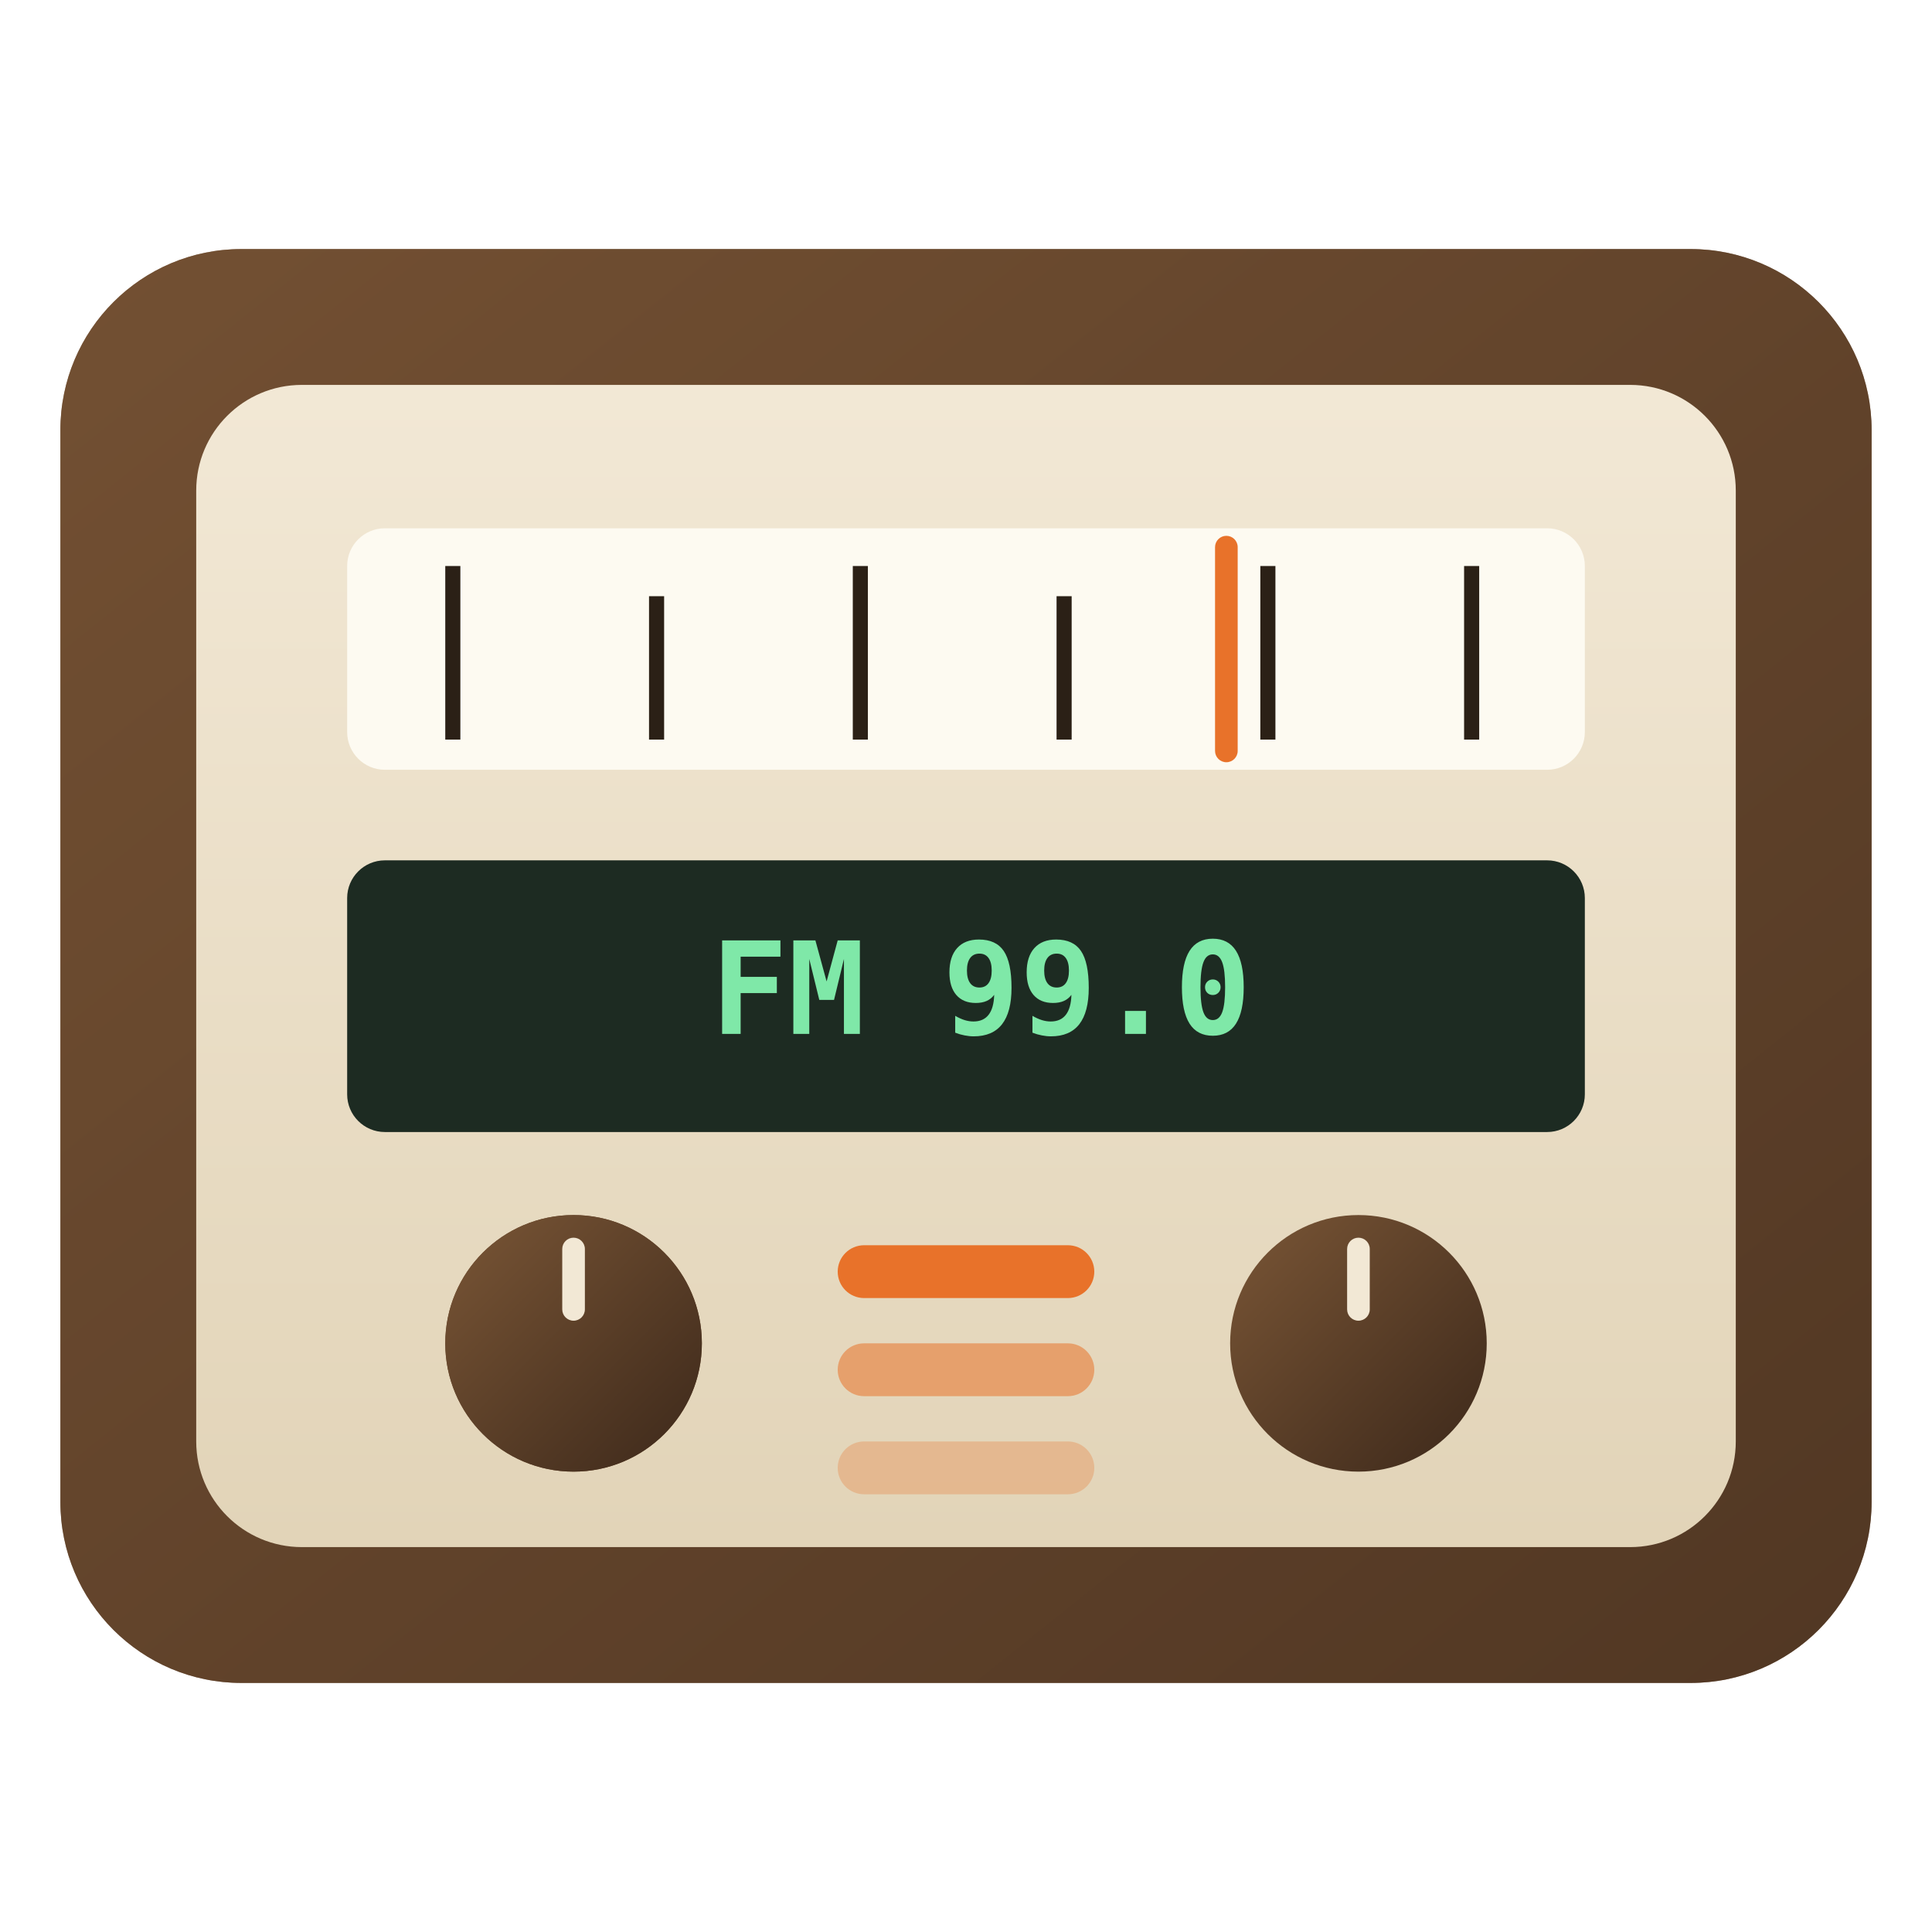
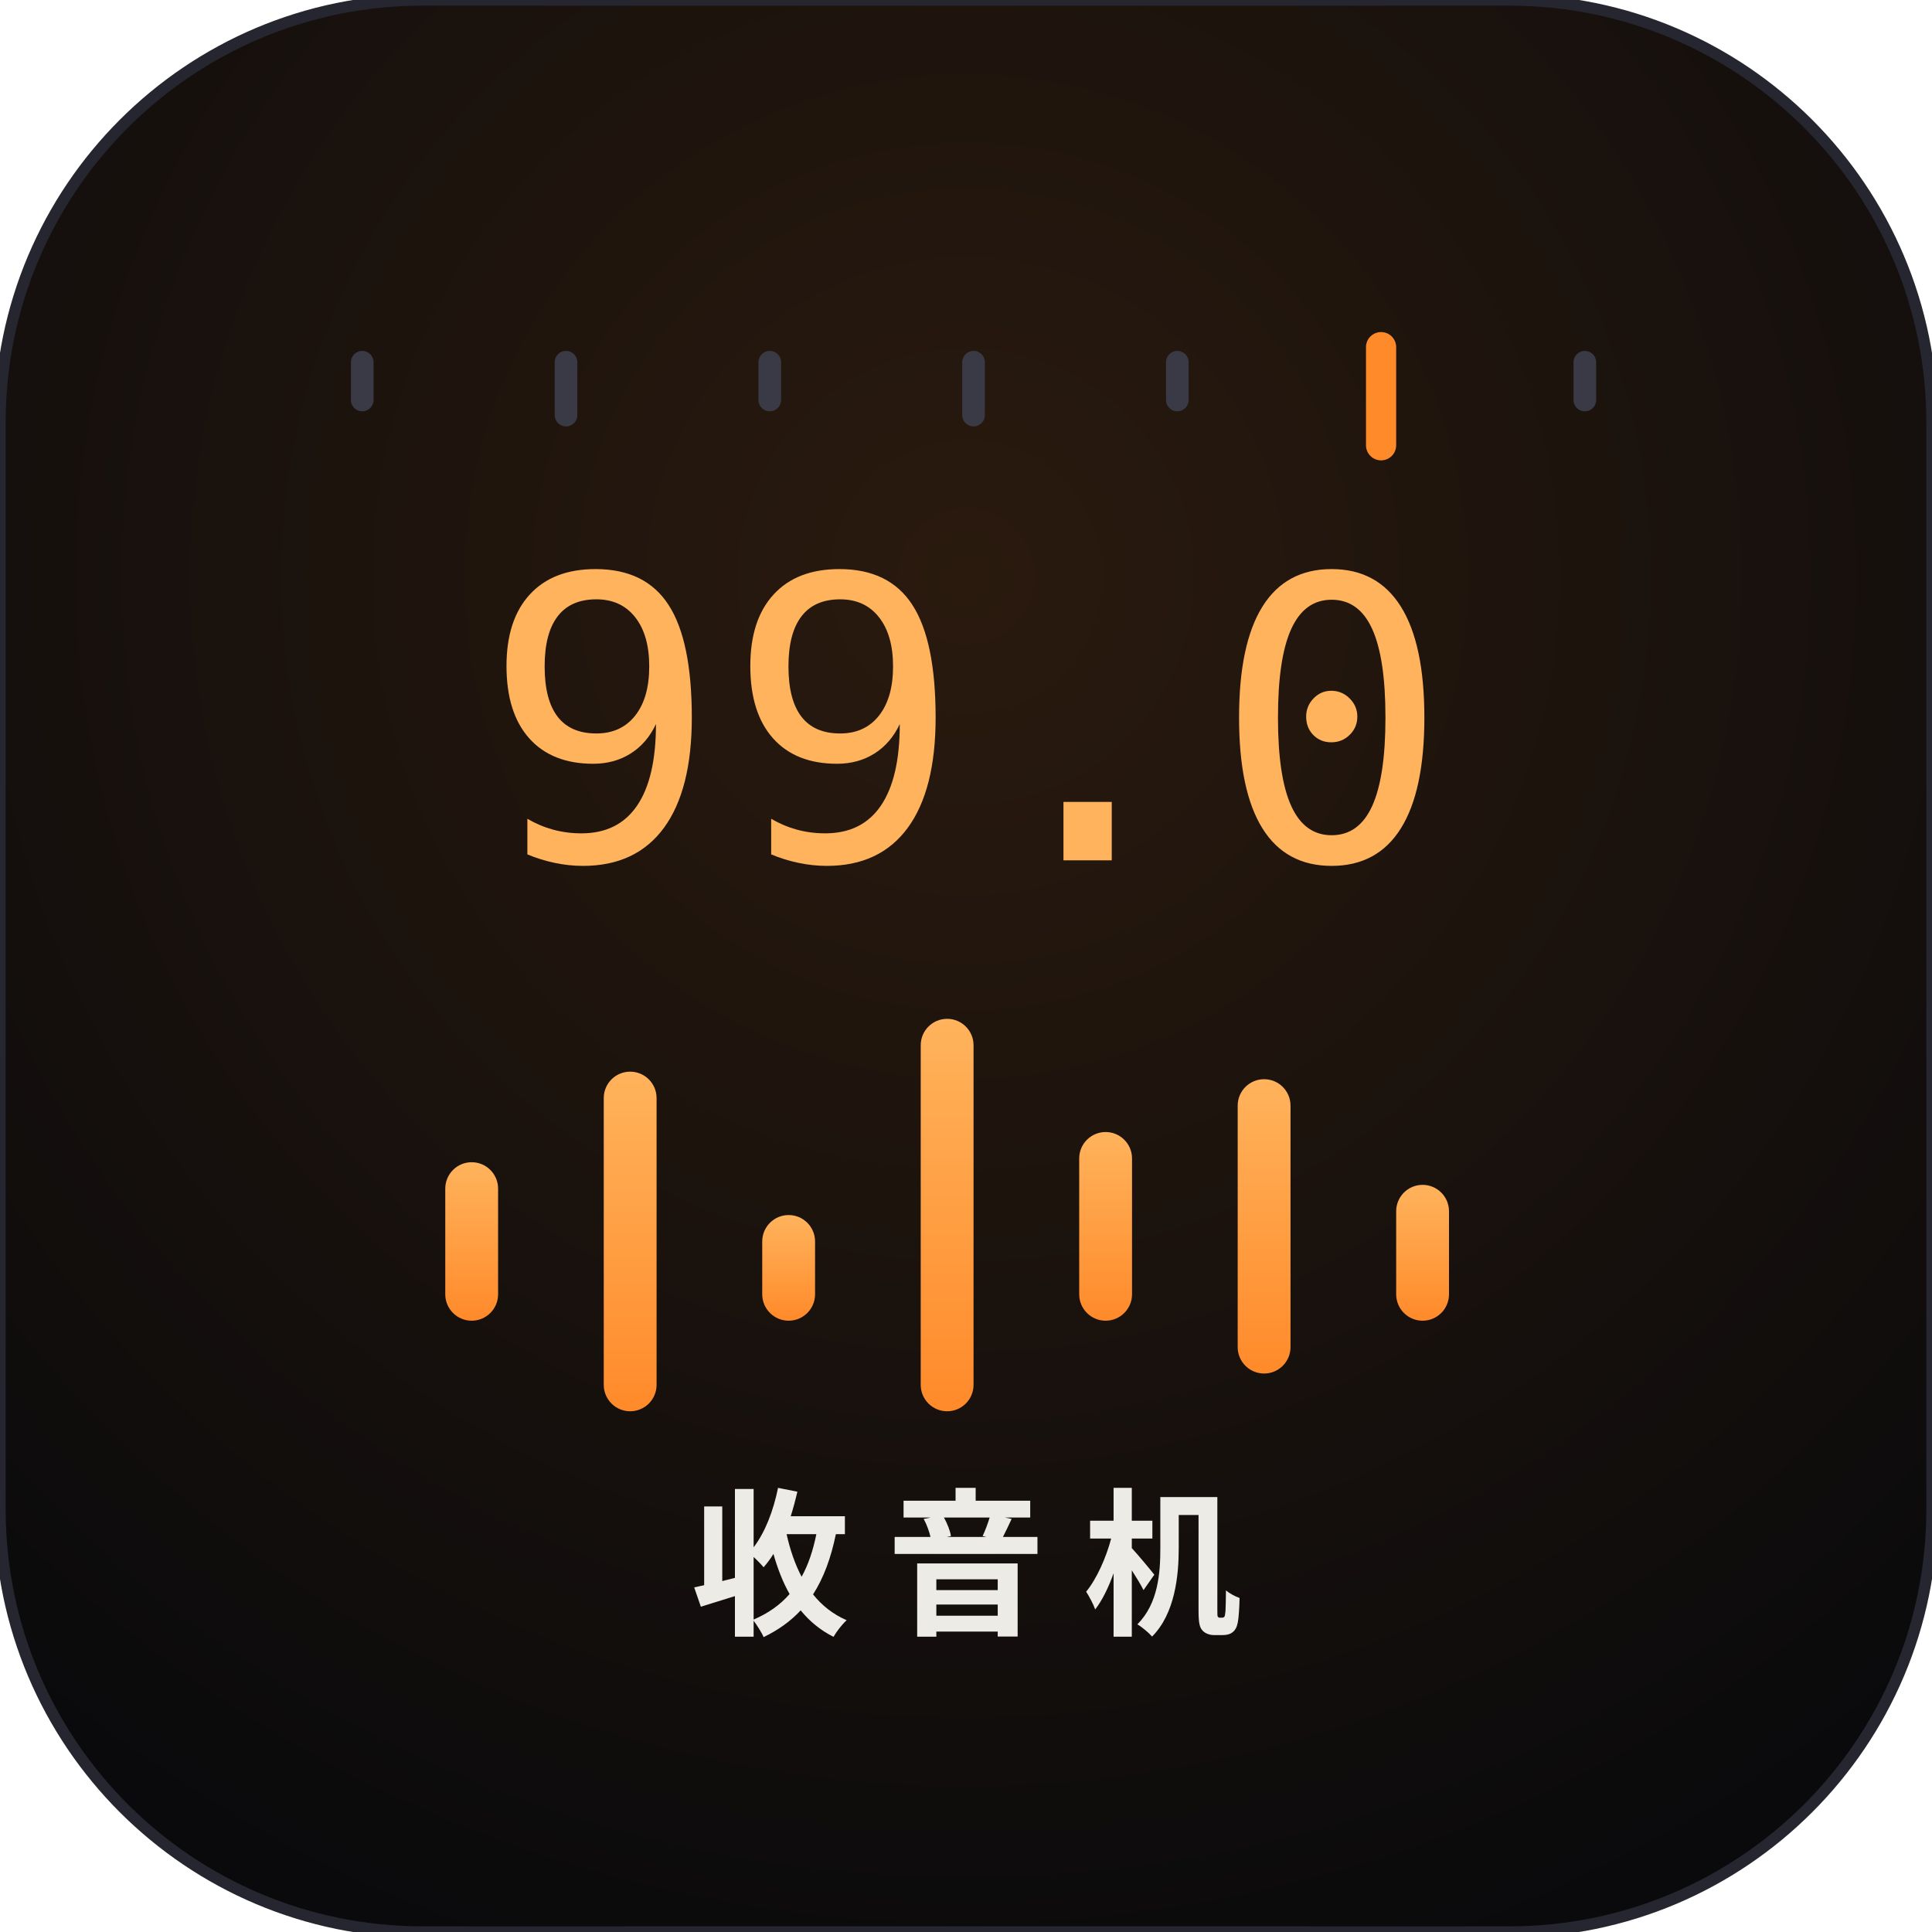
<svg xmlns="http://www.w3.org/2000/svg" viewBox="0 0 512 512">
-   <rect x="16" y="66" width="480" height="380" rx="48" fill="#6b4a2f" />
-   <rect x="16" y="66" width="480" height="380" rx="48" fill="url(#wood)" opacity=".55" />
  <defs>
-     <linearGradient id="wood" x1="0" y1="0" x2="1" y2="1">
-       <stop offset="0" stop-color="#7a5636" />
-       <stop offset="1" stop-color="#3c281a" />
-     </linearGradient>
-     <linearGradient id="cream" x1="0" y1="0" x2="0" y2="1">
-       <stop offset="0" stop-color="#f2e8d5" />
-       <stop offset="1" stop-color="#e2d4b8" />
+     <radialGradient id="halo" cx="50%" cy="30%" r="75%">
+       <stop offset="0" stop-color="#2a1a0e" />
+       <stop offset="1" stop-color="#0a0a0c" />
+     </radialGradient>
+     <linearGradient id="bar" x1="0" y1="0" x2="0" y2="1">
+       <stop offset="0" stop-color="#ffb35c" />
+       <stop offset="1" stop-color="#ff8a2a" />
    </linearGradient>
  </defs>
-   <rect x="52" y="102" width="408" height="308" rx="28" fill="url(#cream)" />
-   <rect x="92" y="140" width="328" height="64" rx="10" fill="#fdfaf1" />
-   <g stroke="#2b2016" stroke-width="4">
-     <line x1="120" y1="150" x2="120" y2="196" />
-     <line x1="174" y1="158" x2="174" y2="196" />
-     <line x1="228" y1="150" x2="228" y2="196" />
-     <line x1="282" y1="158" x2="282" y2="196" />
-     <line x1="336" y1="150" x2="336" y2="196" />
-     <line x1="390" y1="150" x2="390" y2="196" />
+   <rect width="512" height="512" rx="112" fill="url(#halo)" />
+   <rect width="512" height="512" rx="112" fill="none" stroke="#262630" stroke-width="3" />
+   <g stroke="#3a3a46" stroke-width="6" stroke-linecap="round">
+     <line x1="96" y1="106" x2="96" y2="96" />
+     <line x1="150" y1="110" x2="150" y2="96" />
+     <line x1="204" y1="106" x2="204" y2="96" />
+     <line x1="258" y1="110" x2="258" y2="96" />
+     <line x1="312" y1="106" x2="312" y2="96" />
+     <line x1="366" y1="110" x2="366" y2="96" />
+     <line x1="420" y1="106" x2="420" y2="96" />
  </g>
-   <rect x="322" y="142" width="6" height="60" rx="3" fill="#e8722a" />
-   <rect x="92" y="228" width="328" height="72" rx="10" fill="#1d2b22" />
-   <text x="260" y="274" font-family="Menlo, monospace" font-size="34" font-weight="700" fill="#7fe8a8" text-anchor="middle">FM 99.0</text>
-   <circle cx="152" cy="356" r="34" fill="#6b4a2f" />
-   <circle cx="152" cy="356" r="34" fill="url(#wood)" />
-   <rect x="149" y="328" width="6" height="22" rx="3" fill="#f2e8d5" />
-   <circle cx="360" cy="356" r="34" fill="url(#wood)" />
-   <rect x="357" y="328" width="6" height="22" rx="3" fill="#f2e8d5" />
-   <rect x="222" y="330" width="68" height="14" rx="7" fill="#e8722a" />
-   <rect x="222" y="356" width="68" height="14" rx="7" fill="#e8722a" opacity=".55" />
-   <rect x="222" y="382" width="68" height="14" rx="7" fill="#e8722a" opacity=".3" />
+   <line x1="366" y1="92" x2="366" y2="118" stroke="#ff8a2a" stroke-width="8" stroke-linecap="round" />
+   <text x="256" y="228" font-family="Menlo, monospace" font-size="104" font-weight="300" fill="#ffb35c" text-anchor="middle" letter-spacing="2">99.0</text>
+   <g fill="url(#bar)">
+     <rect x="118" y="308" width="14" height="42" rx="7" />
+     <rect x="160" y="284" width="14" height="90" rx="7" />
+     <rect x="202" y="322" width="14" height="28" rx="7" />
+     <rect x="244" y="270" width="14" height="104" rx="7" />
+     <rect x="286" y="300" width="14" height="50" rx="7" />
+     <rect x="328" y="286" width="14" height="78" rx="7" />
+     <rect x="370" y="314" width="14" height="36" rx="7" />
+   </g>
+   <text x="256" y="430" font-family="PingFang SC, sans-serif" font-size="42" font-weight="600" fill="#ecebe6" text-anchor="middle" letter-spacing="10">收音机</text>
</svg>
